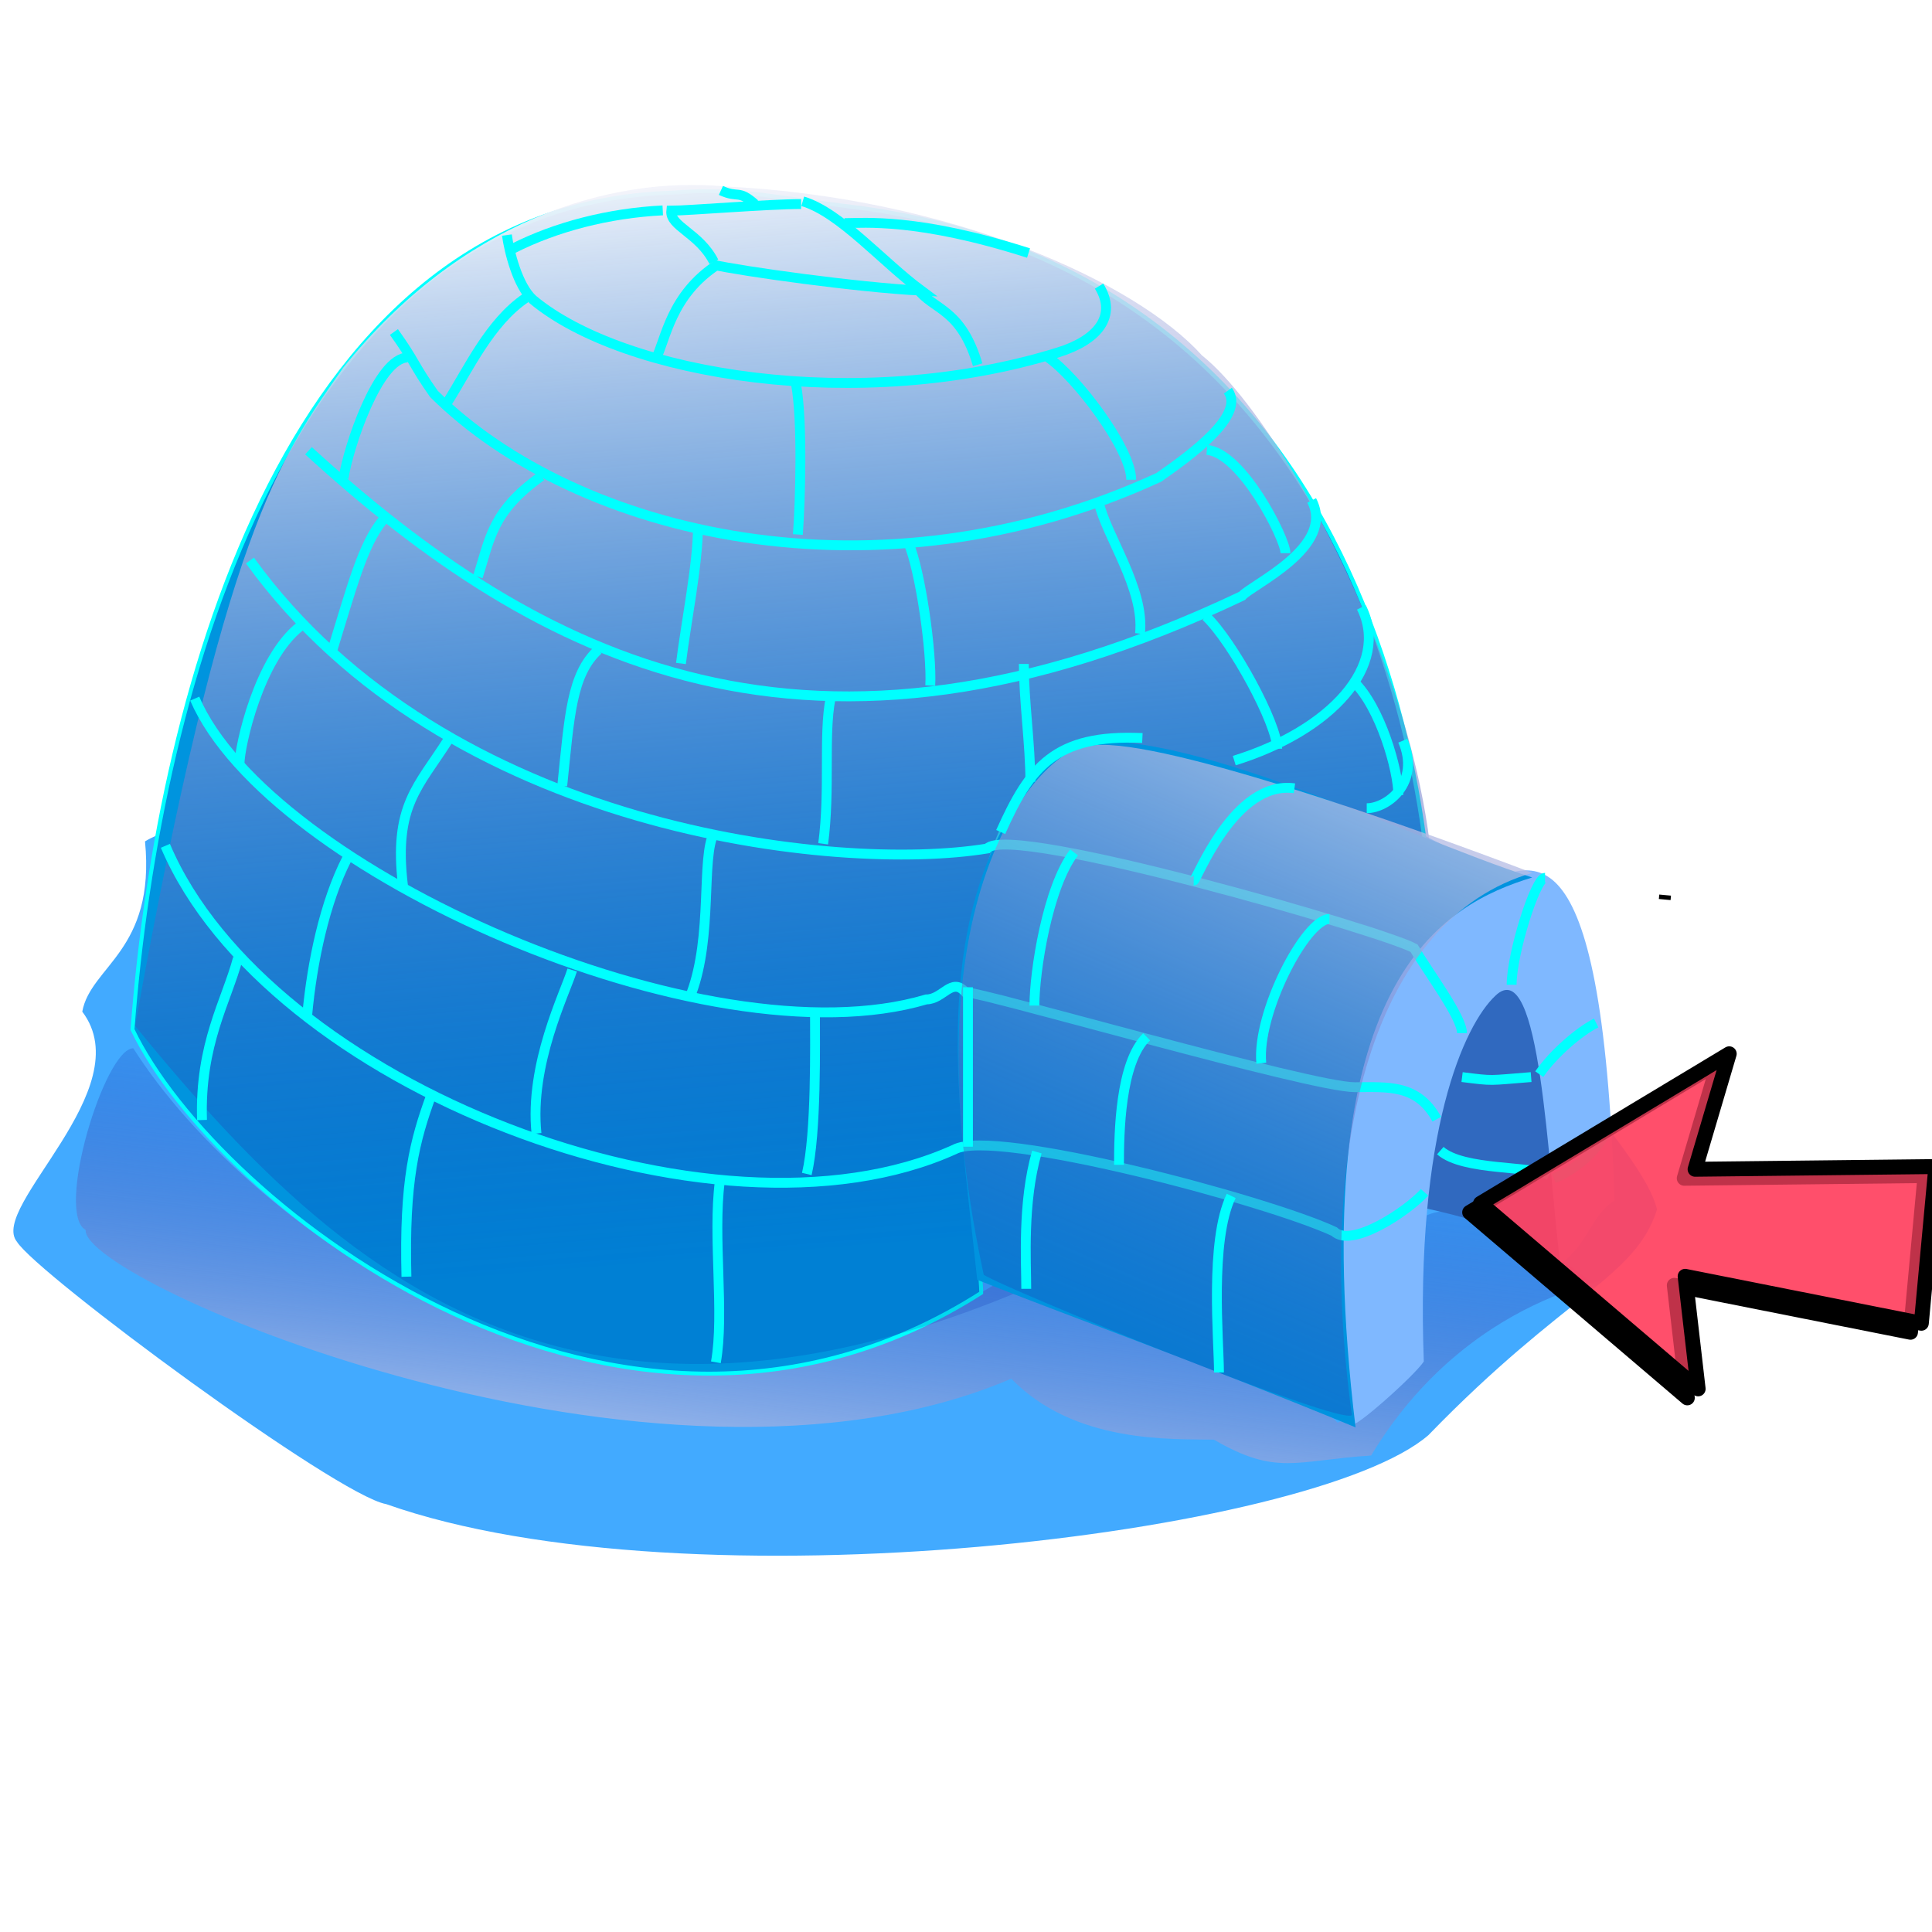
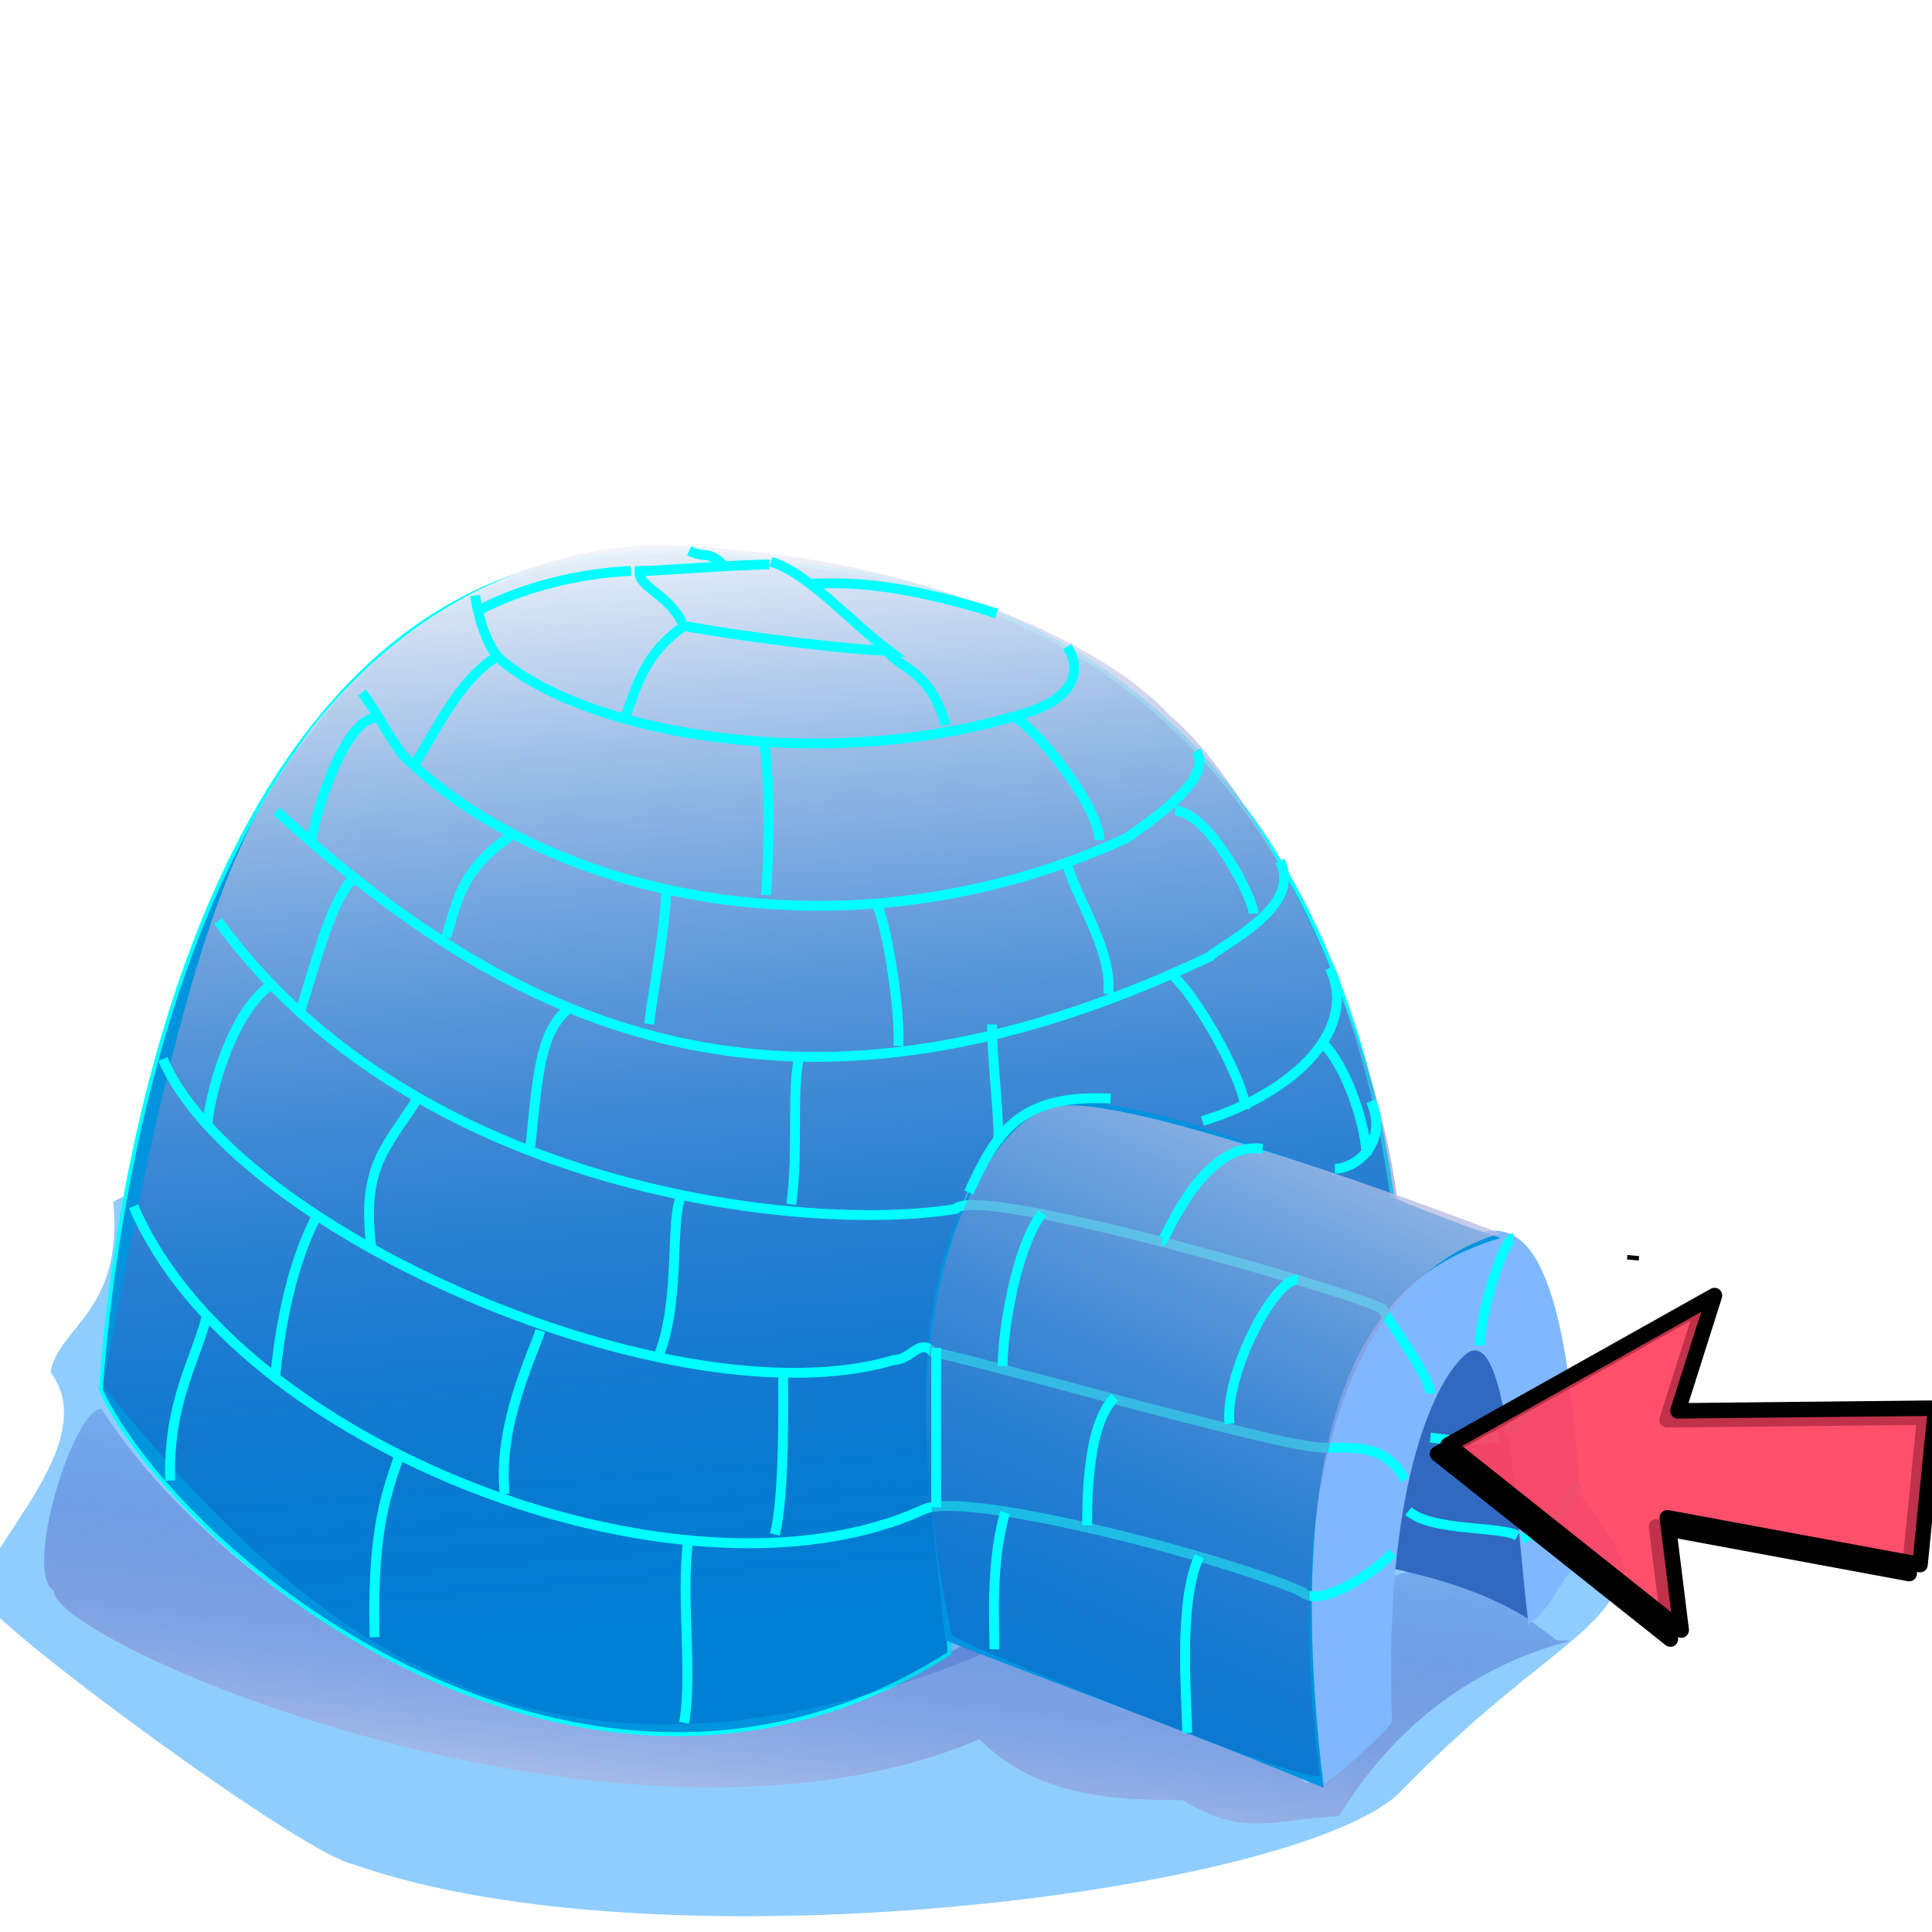
<svg xmlns="http://www.w3.org/2000/svg" xmlns:xlink="http://www.w3.org/1999/xlink" height="48" id="svg32" style="fill:#000000;fill-opacity:0.5;stroke:none" width="48" version="1.0">
  <defs id="defs34">
    <linearGradient id="linearGradient129">
      <stop id="stop130" offset="0" style="stop-color:#0017a2;stop-opacity:0.165;" />
      <stop id="stop131" offset="1" style="stop-color:#ffffff;stop-opacity:1;" />
    </linearGradient>
-     <linearGradient id="linearGradient132" x1="165.306" x2="138.252" xlink:href="#linearGradient129" y1="346.497" y2="47.619" gradientTransform="matrix(0.1029018,0,0,9.341456e-2,-0.3707325,-0.9979155)" gradientUnits="userSpaceOnUse" />
-     <linearGradient id="linearGradient142" x1="248.281" x2="333.287" xlink:href="#linearGradient129" y1="336.286" y2="105.362" gradientTransform="matrix(9.0675228e-2,0,0,0.1060104,-0.3707325,-0.9979155)" gradientUnits="userSpaceOnUse" />
-     <linearGradient id="linearGradient71" x1="107.958" x2="22.31" xlink:href="#linearGradient129" y1="560.437" y2="760.156" gradientTransform="matrix(0.1880011,0,0,5.1130187e-2,-0.3707325,-0.9979155)" gradientUnits="userSpaceOnUse" />
+     <linearGradient id="linearGradient132" x1="165.306" x2="138.252" xlink:href="#linearGradient129" y1="346.497" y2="47.619" gradientTransform="matrix(0.1029018,0,0,9.341456e-2,-1.161427,7.958166)" gradientUnits="userSpaceOnUse" />
+     <linearGradient id="linearGradient142" x1="248.281" x2="333.287" xlink:href="#linearGradient129" y1="336.286" y2="105.362" gradientTransform="matrix(9.0675228e-2,0,0,0.1060104,-1.161427,7.958166)" gradientUnits="userSpaceOnUse" />
+     <linearGradient id="linearGradient71" x1="107.958" x2="22.31" xlink:href="#linearGradient129" y1="560.437" y2="760.156" gradientTransform="matrix(0.1880011,0,0,5.1130187e-2,-1.161427,7.958166)" gradientUnits="userSpaceOnUse" />
  </defs>
-   <path d="M 3.603,20.904 C 3.867,23.623 2.25,24.001 2.044,25.134 C 3.501,27.058 -0.284,29.99 0.421,30.851 C 0.922,31.655 8.37,37.155 9.594,37.369 C 17.089,40.018 32.644,38.125 35.49,35.654 C 38.9,32.136 40.625,31.755 41.168,30.051 C 40.846,28.639 37.831,26.003 38.485,24.906 C 37.94,23.659 35.595,23.788 36.113,21.132 C 34.469,20.272 35.792,21.127 34.616,19.531 C 34.176,19.33 34.062,17.588 33.617,17.588 C 29.609,12.658 10.053,14.272 5.912,18.388 C 5.322,20.54 4.294,20.482 3.603,20.904 z " id="path19" style="fill:#42aaff;fill-opacity:1;fill-rule:evenodd;stroke:none;stroke-width:1px;stroke-linecap:butt;stroke-linejoin:miter;stroke-opacity:1" />
-   <path d="M 3.312,26.044 C 2.603,26.044 1.363,30.128 2.127,30.558 C 2.036,31.858 16.349,38.009 25.125,34.253 C 26.688,35.86 29.067,35.749 30.16,35.768 C 31.721,36.675 32.182,36.283 34.065,36.162 C 36.72,31.76 40.948,31.8 39.478,31.8 C 32.653,26.628 35.291,34.738 33.23,35.344 C 32.461,34.478 26.226,32.513 24.855,31.83 C 15.377,37.646 6.088,30.437 3.312,26.044 z " id="path70" style="fill:url(#linearGradient71);fill-opacity:1;fill-rule:evenodd;stroke:none;stroke-width:1px;stroke-linecap:butt;stroke-linejoin:miter;stroke-opacity:1" />
-   <path d="M 34.43,29.809 C 34.598,29.429 35.31,23.92 35.784,23.92 C 39.378,23.09 38.853,30.735 38.853,31.332 C 37.003,30.062 33.895,29.809 34.43,29.809 z " id="path133" style="fill:#3069bf;fill-opacity:1;fill-rule:evenodd;stroke:none;stroke-width:1px;stroke-linecap:butt;stroke-linejoin:miter;stroke-opacity:1" />
-   <path d="M 41.219,22.28 C 41.316,22.289 41.413,22.298 41.51,22.307" id="path57" style="fill:none;fill-opacity:1;fill-rule:evenodd;stroke:#000000;stroke-width:0.111px;stroke-linecap:butt;stroke-linejoin:miter;stroke-opacity:1" />
-   <path d="M 3.292,25.579 C 3.946,16.95 7.256,5.061 16.69,4.788 C 18.358,4.657 18.939,4.868 21.029,5.12 C 34.334,6.714 36.132,20.552 35.526,26.396 C 34.072,27.942 34.072,28.025 32.618,28.85 C 32.133,25.119 30.437,17.504 26.801,18.763 C 22.682,19.853 24.378,30.857 24.378,32.121 C 15.41,37.846 5.381,29.941 3.292,25.579 z " id="path58" style="font-size:12px;fill:#0094de;fill-opacity:1;fill-rule:evenodd;stroke:#00ffff;stroke-width:0.097;stroke-opacity:1" />
-   <path d="M 8.529,9.133 C 6.934,11.404 5.57,13.22 3.356,25.488 C 9.126,32.544 16.515,39.419 34.074,27.105 C 38.416,22.569 32.532,10.953 29.862,8.829 C 28.235,7.017 23.633,4.903 18.007,4.632 C 15.122,4.363 11.433,5.511 8.529,9.133 z " id="path128" style="fill:url(#linearGradient132);fill-opacity:1;fill-rule:evenodd;stroke:none;stroke-width:1px;stroke-linecap:butt;stroke-linejoin:miter;stroke-opacity:1" />
-   <path d="M 35.374,33.827 C 35.163,28.102 36.377,25.466 37.152,24.739 C 38.281,23.65 38.45,28.98 38.767,31.403 C 39.453,30.919 39.547,30.161 40.114,29.828 C 39.791,20.044 37.988,21.497 36.667,22.013 C 34.133,23.137 32.385,29.83 33.597,35.372 C 33.597,35.553 35.132,34.19 35.374,33.827 z " id="path62" style="fill:#7fb8ff;fill-opacity:1;fill-rule:evenodd;stroke:none;stroke-width:1px;stroke-linecap:butt;stroke-linejoin:miter;stroke-opacity:1" />
-   <path d="M 24.279,31.797 C 26.331,32.615 29.8,33.86 33.678,35.462 C 32.334,24.309 35.884,22.468 38.067,21.801 C 34.723,20.711 28.802,17.742 26.407,18.56 C 22.857,22.104 23.795,27.163 24.279,31.797 z " id="path61" style="fill:#0093df;fill-opacity:1;fill-rule:evenodd;stroke:none;stroke-width:1px;stroke-linecap:butt;stroke-linejoin:miter;stroke-opacity:1" />
-   <path d="M 4.109,21.014 C 6.631,26.964 17.735,31.266 23.714,28.558 C 24.696,28.017 31.46,29.815 33.145,30.596 C 33.58,31.018 34.97,30.094 35.392,29.623" id="path80" style="font-size:12px;fill:none;fill-opacity:1;fill-rule:evenodd;stroke:#00ffff;stroke-width:0.245;stroke-dasharray:none;stroke-opacity:1" />
-   <path d="M 4.838,17.357 C 6.669,21.622 17.547,26.455 23.014,24.83 C 23.429,24.83 23.644,24.267 23.983,24.649 C 24.431,24.649 32.556,27.011 33.659,27.011 C 34.458,27.011 35.214,26.924 35.696,27.806" id="path81" style="font-size:12px;fill:none;fill-opacity:1;fill-rule:evenodd;stroke:#00ffff;stroke-width:0.245;stroke-dasharray:none;stroke-opacity:1" />
-   <path d="M 6.21,13.926 C 11.084,20.669 20.832,21.69 24.528,21.081 C 25.07,20.438 34.41,23.15 35.132,23.558 C 35.487,24.16 36.323,25.269 36.323,25.668" id="path82" style="font-size:12px;fill:none;fill-opacity:1;fill-rule:evenodd;stroke:#00ffff;stroke-width:0.245;stroke-dasharray:none;stroke-opacity:1" />
-   <path d="M 7.664,11.199 C 13.419,16.454 20.147,19.891 30.858,14.806 C 31.116,14.516 33.19,13.585 32.588,12.433" id="path83" style="font-size:12px;fill:none;fill-opacity:1;fill-rule:evenodd;stroke:#00ffff;stroke-width:0.245;stroke-dasharray:none;stroke-opacity:1" />
-   <path d="M 30.665,18.897 C 33.072,18.152 34.546,16.536 33.824,15.091" id="path84" style="font-size:12px;fill:none;fill-opacity:1;fill-rule:evenodd;stroke:#00ffff;stroke-width:0.245;stroke-dasharray:none;stroke-opacity:1" />
-   <path d="M 9.787,8.249 C 10.321,8.993 10.257,9.044 10.782,9.788 C 14.35,13.321 21.812,15.075 28.792,11.859 C 29.591,11.299 30.948,10.316 30.506,9.706" id="path86" style="font-size:12px;fill:none;fill-opacity:1;fill-rule:evenodd;stroke:#00ffff;stroke-width:0.245;stroke-dasharray:none;stroke-opacity:1" />
-   <path d="M 12.594,5.84 C 12.649,6.246 12.861,7.108 13.243,7.447 C 15.503,9.327 21.345,10.284 26.28,8.758 C 27.273,8.453 27.765,7.853 27.306,7.108" id="path87" style="font-size:12px;fill:none;fill-opacity:1;fill-rule:evenodd;stroke:#00ffff;stroke-width:0.245;stroke-dasharray:none;stroke-opacity:1" />
-   <path d="M 5.019,27.827 C 4.958,25.936 5.63,24.865 5.912,23.804" id="path88" style="font-size:12px;fill:none;fill-opacity:1;fill-rule:evenodd;stroke:#00ffff;stroke-width:0.245;stroke-dasharray:none;stroke-opacity:1" />
-   <path d="M 8.621,21.331 C 8.065,22.414 7.753,23.914 7.633,25.211" id="path89" style="font-size:12px;fill:none;fill-opacity:1;fill-rule:evenodd;stroke:#00ffff;stroke-width:0.245;stroke-dasharray:none;stroke-opacity:1" />
-   <path d="M 10.722,27.189 C 10.3,28.339 10.037,29.339 10.098,31.719" id="path90" style="font-size:12px;fill:none;fill-opacity:1;fill-rule:evenodd;stroke:#00ffff;stroke-width:0.245;stroke-dasharray:none;stroke-opacity:1" />
-   <path d="M 17.884,29.349 C 17.704,30.73 18.003,32.628 17.786,33.846" id="path91" style="font-size:12px;fill:none;fill-opacity:1;fill-rule:evenodd;stroke:#00ffff;stroke-width:0.245;stroke-dasharray:none;stroke-opacity:1" />
-   <path d="M 20.635,17.35 C 20.454,18.271 20.631,19.613 20.451,20.964" id="path98" style="font-size:12px;fill:none;fill-opacity:1;fill-rule:evenodd;stroke:#00ffff;stroke-width:0.245;stroke-dasharray:none;stroke-opacity:1" />
-   <path d="M 14.862,16.145 C 14.199,16.755 14.149,17.78 13.969,19.523" id="path99" style="font-size:12px;fill:none;fill-opacity:1;fill-rule:evenodd;stroke:#00ffff;stroke-width:0.245;stroke-dasharray:none;stroke-opacity:1" />
-   <path d="M 9.508,12.928 C 9.008,13.537 8.735,14.61 8.253,16.167" id="path100" style="font-size:12px;fill:none;fill-opacity:1;fill-rule:evenodd;stroke:#00ffff;stroke-width:0.245;stroke-dasharray:none;stroke-opacity:1" />
-   <path d="M 11.143,18.369 C 10.401,19.542 9.771,20.01 10.012,22.004" id="path101" style="font-size:12px;fill:none;fill-opacity:1;fill-rule:evenodd;stroke:#00ffff;stroke-width:0.245;stroke-dasharray:none;stroke-opacity:1" />
-   <path d="M 7.461,15.558 C 6.438,16.348 5.95,18.535 5.95,18.986" id="path102" style="font-size:12px;fill:none;fill-opacity:1;fill-rule:evenodd;stroke:#00ffff;stroke-width:0.245;stroke-dasharray:none;stroke-opacity:1" />
-   <path d="M 17.742,20.689 C 17.413,21.298 17.716,23.244 17.175,24.684" id="path103" style="font-size:12px;fill:none;fill-opacity:1;fill-rule:evenodd;stroke:#00ffff;stroke-width:0.245;stroke-dasharray:none;stroke-opacity:1" />
-   <path d="M 14.216,24.1 C 14.035,24.682 13.149,26.442 13.329,28.162" id="path104" style="font-size:12px;fill:none;fill-opacity:1;fill-rule:evenodd;stroke:#00ffff;stroke-width:0.245;stroke-dasharray:none;stroke-opacity:1" />
-   <path d="M 20.248,25.101 C 20.248,25.952 20.286,28.141 20.045,29.167" id="path105" style="font-size:12px;fill:none;fill-opacity:1;fill-rule:evenodd;stroke:#00ffff;stroke-width:0.245;stroke-dasharray:none;stroke-opacity:1" />
-   <path d="M 29.984,11.178 C 30.855,11.246 31.938,13.386 31.938,13.744" id="path108" style="font-size:12px;fill:none;fill-opacity:1;fill-rule:evenodd;stroke:#00ffff;stroke-width:0.245;stroke-dasharray:none;stroke-opacity:1" />
-   <path d="M 27.297,12.472 C 27.478,13.303 28.444,14.628 28.323,15.743" id="path109" style="font-size:12px;fill:none;fill-opacity:1;fill-rule:evenodd;stroke:#00ffff;stroke-width:0.245;stroke-dasharray:none;stroke-opacity:1" />
-   <path d="M 26.036,8.879 C 26.733,9.353 28.105,11.152 28.105,11.919" id="path110" style="font-size:12px;fill:none;fill-opacity:1;fill-rule:evenodd;stroke:#00ffff;stroke-width:0.245;stroke-dasharray:none;stroke-opacity:1" />
-   <path d="M 19.944,5.002 C 20.867,5.273 21.93,6.51 22.893,7.222 C 21.318,7.143 18.425,6.739 17.702,6.574" id="path111" style="font-size:12px;fill:none;fill-opacity:1;fill-rule:evenodd;stroke:#00ffff;stroke-width:0.245;stroke-dasharray:none;stroke-opacity:1" />
-   <path d="M 19.903,5.07 C 19.086,5.07 17.081,5.234 16.678,5.234 C 16.633,5.623 17.374,5.79 17.735,6.503" id="path112" style="font-size:12px;fill:none;fill-opacity:1;fill-rule:evenodd;stroke:#00ffff;stroke-width:0.245;stroke-dasharray:none;stroke-opacity:1" />
-   <path d="M 16.466,5.227 C 15.116,5.295 13.804,5.637 12.74,6.178" id="path113" style="font-size:12px;fill:none;fill-opacity:1;fill-rule:evenodd;stroke:#00ffff;stroke-width:0.245;stroke-dasharray:none;stroke-opacity:1" />
-   <path d="M 19.779,9.556 C 19.944,10.487 19.884,12.443 19.823,13.28" id="path114" style="font-size:12px;fill:none;fill-opacity:1;fill-rule:evenodd;stroke:#00ffff;stroke-width:0.245;stroke-dasharray:none;stroke-opacity:1" />
-   <path d="M 22.57,13.487 C 22.871,14.188 23.158,16.237 23.112,17.033" id="path115" style="font-size:12px;fill:none;fill-opacity:1;fill-rule:evenodd;stroke:#00ffff;stroke-width:0.245;stroke-dasharray:none;stroke-opacity:1" />
-   <path d="M 17.34,13.098 C 17.34,14.007 17.039,15.497 16.918,16.484" id="path116" style="font-size:12px;fill:none;fill-opacity:1;fill-rule:evenodd;stroke:#00ffff;stroke-width:0.245;stroke-dasharray:none;stroke-opacity:1" />
-   <path d="M 13.449,11.83 C 12.214,12.71 12.172,13.398 11.872,14.328" id="path117" style="font-size:12px;fill:none;fill-opacity:1;fill-rule:evenodd;stroke:#00ffff;stroke-width:0.245;stroke-dasharray:none;stroke-opacity:1" />
-   <path d="M 13.059,7.404 C 12.166,8.013 11.647,9.154 11.105,10.012" id="path118" style="font-size:12px;fill:none;fill-opacity:1;fill-rule:evenodd;stroke:#00ffff;stroke-width:0.245;stroke-dasharray:none;stroke-opacity:1" />
-   <path d="M 10.129,8.883 C 9.397,8.883 8.656,11.094 8.535,11.88" id="path119" style="font-size:12px;fill:none;fill-opacity:1;fill-rule:evenodd;stroke:#00ffff;stroke-width:0.245;stroke-dasharray:none;stroke-opacity:1" />
-   <path d="M 37.556,24.467 C 37.556,23.699 38.147,21.808 38.386,21.808" id="path120" style="font-size:12px;fill:none;fill-opacity:1;fill-rule:evenodd;stroke:#00ffff;stroke-width:0.245;stroke-dasharray:none;stroke-opacity:1" />
-   <path d="M 38.243,26.687 C 38.604,26.164 39.25,25.618 39.656,25.415" id="path121" style="font-size:12px;fill:none;fill-opacity:1;fill-rule:evenodd;stroke:#00ffff;stroke-width:0.245;stroke-dasharray:none;stroke-opacity:1" />
-   <path d="M 38.604,29.278 C 39.43,28.94 39.957,28.209 39.957,27.892" id="path122" style="font-size:12px;fill:none;fill-opacity:1;fill-rule:evenodd;stroke:#00ffff;stroke-width:0.245;stroke-dasharray:none;stroke-opacity:1" />
-   <path d="M 17.851,6.558 C 16.648,7.33 16.544,8.453 16.287,8.927" id="path124" style="font-size:12px;fill:none;fill-opacity:1;fill-rule:evenodd;stroke:#00ffff;stroke-width:0.245;stroke-dasharray:none;stroke-opacity:1" />
-   <path d="M 22.786,7.167 C 23.18,7.709 23.869,7.639 24.29,9.062" id="path125" style="font-size:12px;fill:none;fill-opacity:1;fill-rule:evenodd;stroke:#00ffff;stroke-width:0.245;stroke-dasharray:none;stroke-opacity:1" />
-   <path d="M 20.98,5.543 C 21.462,5.543 22.806,5.407 25.554,6.287" id="path126" style="font-size:12px;fill:none;fill-opacity:1;fill-rule:evenodd;stroke:#00ffff;stroke-width:0.245;stroke-dasharray:none;stroke-opacity:1" />
-   <path d="M 18.754,5.069 C 18.333,4.699 18.351,4.934 17.911,4.731" id="path127" style="font-size:12px;fill:none;fill-opacity:1;fill-rule:evenodd;stroke:#00ffff;stroke-width:0.245;stroke-dasharray:none;stroke-opacity:1" />
-   <path d="M 38.492,29.197 C 38.06,28.954 36.363,29.095 35.784,28.587" id="path134" style="font-size:12px;fill:none;fill-opacity:1;fill-rule:evenodd;stroke:#00ffff;stroke-width:0.245;stroke-dasharray:none;stroke-opacity:1" />
-   <path d="M 38.04,26.76 C 36.957,26.845 37.131,26.861 36.325,26.76" id="path135" style="font-size:12px;fill:none;fill-opacity:1;fill-rule:evenodd;stroke:#00ffff;stroke-width:0.245;stroke-dasharray:none;stroke-opacity:1" />
-   <path d="M 24.44,31.67 C 22.364,21.986 26.029,18.511 27.028,18.539 C 28.502,18.2 35.001,20.516 38.07,21.686 C 34.159,22.82 32.654,28.342 33.587,35.156 C 33.334,35.441 24.863,31.975 24.44,31.67 z " id="path141" style="fill:url(#linearGradient142);fill-opacity:1;fill-rule:evenodd;stroke:none;stroke-width:1px;stroke-linecap:butt;stroke-linejoin:miter;stroke-opacity:1" />
-   <path d="M 33.956,20.08 C 34.463,20.08 35.303,19.453 34.853,18.402" id="path85" style="font-size:12px;fill:none;fill-opacity:1;fill-rule:evenodd;stroke:#00ffff;stroke-width:0.245;stroke-dasharray:none;stroke-opacity:1" />
-   <path d="M 25.76,28.622 C 25.399,29.887 25.497,31.327 25.497,32.021" id="path92" style="font-size:12px;fill:none;fill-opacity:1;fill-rule:evenodd;stroke:#00ffff;stroke-width:0.245;stroke-dasharray:none;stroke-opacity:1" />
-   <path d="M 30.589,29.712 C 30.047,30.833 30.285,33.312 30.285,34.099" id="path93" style="font-size:12px;fill:none;fill-opacity:1;fill-rule:evenodd;stroke:#00ffff;stroke-width:0.245;stroke-dasharray:none;stroke-opacity:1" />
-   <path d="M 28.488,25.76 C 27.826,26.398 27.801,28.165 27.801,28.939" id="path94" style="font-size:12px;fill:none;fill-opacity:1;fill-rule:evenodd;stroke:#00ffff;stroke-width:0.245;stroke-dasharray:none;stroke-opacity:1" />
-   <path d="M 33.031,22.831 C 32.436,22.831 31.216,25.181 31.337,26.416" id="path95" style="font-size:12px;fill:none;fill-opacity:1;fill-rule:evenodd;stroke:#00ffff;stroke-width:0.245;stroke-dasharray:none;stroke-opacity:1" />
-   <path d="M 26.685,21.178 C 26.023,22.049 25.7,24.143 25.7,24.983" id="path96" style="font-size:12px;fill:none;fill-opacity:1;fill-rule:evenodd;stroke:#00ffff;stroke-width:0.245;stroke-dasharray:none;stroke-opacity:1" />
-   <path d="M 32.16,19.585 C 30.656,19.378 29.731,21.88 29.657,21.88" id="path97" style="font-size:12px;fill:none;fill-opacity:1;fill-rule:evenodd;stroke:#00ffff;stroke-width:0.245;stroke-dasharray:none;stroke-opacity:1" />
-   <path d="M 25.437,16.495 C 25.437,17.409 25.599,18.506 25.599,19.421" id="path106" style="font-size:12px;fill:none;fill-opacity:1;fill-rule:evenodd;stroke:#00ffff;stroke-width:0.245;stroke-dasharray:none;stroke-opacity:1" />
-   <path d="M 29.961,15.312 C 30.623,15.942 31.732,17.983 31.732,18.601" id="path107" style="font-size:12px;fill:none;fill-opacity:1;fill-rule:evenodd;stroke:#00ffff;stroke-width:0.245;stroke-dasharray:none;stroke-opacity:1" />
-   <path d="M 33.632,16.936 C 34.294,17.567 34.741,19.134 34.741,19.752" id="path123" style="font-size:12px;fill:none;fill-opacity:1;fill-rule:evenodd;stroke:#00ffff;stroke-width:0.245;stroke-dasharray:none;stroke-opacity:1" />
-   <path d="M 24.049,28.489 C 24.049,27.828 24.049,25.206 24.049,24.529" id="path136" style="font-size:12px;fill:none;fill-opacity:1;fill-rule:evenodd;stroke:#00ffff;stroke-width:0.245;stroke-dasharray:none;stroke-opacity:1" />
-   <path d="M 24.862,20.671 C 25.584,19.06 26.2,18.234 28.382,18.336" id="path140" style="font-size:12px;fill:none;fill-opacity:1;fill-rule:evenodd;stroke:#00ffff;stroke-width:0.245;stroke-dasharray:none;stroke-opacity:1" />
+   <path d="M 2.813,29.86 C 3.076,32.579 1.459,32.957 1.253,34.09 C 2.711,36.014 -1.075,38.946 -0.37,39.808 C 0.131,40.611 7.579,46.111 8.803,46.325 C 16.299,48.974 31.853,47.081 34.699,44.61 C 38.109,41.092 39.834,40.711 40.377,39.007 C 40.056,37.595 37.041,34.959 37.694,33.862 C 37.15,32.615 34.804,32.744 35.323,30.088 C 33.679,29.228 35.002,30.083 33.825,28.488 C 33.386,28.286 33.271,26.544 32.827,26.544 C 28.819,21.614 9.262,23.228 5.122,27.344 C 4.531,29.496 3.503,29.438 2.813,29.86 z" id="path19" style="fill:#42aaff;fill-opacity:0.588;fill-rule:evenodd;stroke:none;stroke-width:1px;stroke-linecap:butt;stroke-linejoin:miter;stroke-opacity:1" />
+   <path d="M 2.521,35.001 C 1.812,35.001 0.572,39.084 1.336,39.514 C 1.245,40.814 15.559,46.965 24.334,43.209 C 25.898,44.816 28.276,44.705 29.37,44.724 C 30.93,45.631 31.392,45.239 33.274,45.118 C 35.93,40.716 40.157,40.756 38.687,40.756 C 31.862,35.584 34.5,43.694 32.44,44.3 C 31.67,43.434 25.435,41.469 24.065,40.786 C 14.587,46.602 5.297,39.393 2.521,35.001 z" id="path70" style="fill:url(#linearGradient71);fill-opacity:1;fill-rule:evenodd;stroke:none;stroke-width:1px;stroke-linecap:butt;stroke-linejoin:miter;stroke-opacity:1" />
+   <path d="M 33.639,38.765 C 33.808,38.385 34.519,32.876 34.993,32.876 C 38.587,32.046 38.062,39.691 38.062,40.288 C 36.212,39.018 33.104,38.765 33.639,38.765 z" id="path133" style="fill:#3069bf;fill-opacity:1;fill-rule:evenodd;stroke:none;stroke-width:1px;stroke-linecap:butt;stroke-linejoin:miter;stroke-opacity:1" />
+   <path d="M 40.428,31.236 C 40.525,31.245 40.622,31.254 40.719,31.263" id="path57" style="fill:none;fill-opacity:1;fill-rule:evenodd;stroke:#000000;stroke-width:0.111px;stroke-linecap:butt;stroke-linejoin:miter;stroke-opacity:1" />
+   <path d="M 2.501,34.535 C 3.155,25.906 6.465,14.017 15.9,13.744 C 17.568,13.613 18.148,13.824 20.238,14.076 C 33.543,15.67 35.341,29.508 34.736,35.352 C 33.281,36.898 33.281,36.981 31.827,37.806 C 31.343,34.076 29.646,26.46 26.011,27.719 C 21.891,28.809 23.587,39.814 23.587,41.078 C 14.619,46.802 4.59,38.897 2.501,34.535 z" id="path58" style="font-size:12px;fill:#0094de;fill-opacity:1;fill-rule:evenodd;stroke:#00ffff;stroke-width:0.097;stroke-opacity:1" />
+   <path d="M 7.739,18.089 C 6.143,20.36 4.779,22.176 2.565,34.444 C 8.336,41.5 15.725,48.375 33.283,36.061 C 37.625,31.525 31.742,19.909 29.071,17.785 C 27.444,15.973 22.842,13.859 17.216,13.588 C 14.332,13.319 10.643,14.467 7.739,18.089 z" id="path128" style="fill:url(#linearGradient132);fill-opacity:1;fill-rule:evenodd;stroke:none;stroke-width:1px;stroke-linecap:butt;stroke-linejoin:miter;stroke-opacity:1" />
+   <path d="M 34.584,42.783 C 34.372,37.058 35.586,34.422 36.361,33.696 C 37.491,32.606 37.659,37.936 37.977,40.359 C 38.662,39.875 38.757,39.117 39.323,38.784 C 39,29 37.197,30.453 35.876,30.969 C 33.342,32.093 31.594,38.786 32.806,44.328 C 32.806,44.509 34.341,43.146 34.584,42.783 z" id="path62" style="fill:#7fb8ff;fill-opacity:1;fill-rule:evenodd;stroke:none;stroke-width:1px;stroke-linecap:butt;stroke-linejoin:miter;stroke-opacity:1" />
+   <path d="M 23.489,40.753 C 25.54,41.571 29.009,42.816 32.887,44.418 C 31.544,33.265 35.093,31.424 37.276,30.757 C 33.932,29.667 28.012,26.698 25.616,27.516 C 22.066,31.06 23.004,36.119 23.489,40.753 z" id="path61" style="fill:#0093df;fill-opacity:1;fill-rule:evenodd;stroke:none;stroke-width:1px;stroke-linecap:butt;stroke-linejoin:miter;stroke-opacity:1" />
+   <path d="M 3.319,29.97 C 5.841,35.92 16.944,40.222 22.923,37.514 C 23.905,36.973 30.669,38.771 32.354,39.552 C 32.79,39.974 34.18,39.05 34.601,38.579" id="path80" style="font-size:12px;fill:none;fill-opacity:1;fill-rule:evenodd;stroke:#00ffff;stroke-width:0.245;stroke-dasharray:none;stroke-opacity:1" />
+   <path d="M 4.047,26.314 C 5.878,30.578 16.757,35.411 22.223,33.786 C 22.638,33.786 22.853,33.223 23.192,33.605 C 23.64,33.605 31.766,35.967 32.868,35.967 C 33.667,35.967 34.424,35.88 34.905,36.762" id="path81" style="font-size:12px;fill:none;fill-opacity:1;fill-rule:evenodd;stroke:#00ffff;stroke-width:0.245;stroke-dasharray:none;stroke-opacity:1" />
+   <path d="M 5.419,22.882 C 10.293,29.625 20.041,30.647 23.737,30.037 C 24.28,29.394 33.619,32.106 34.341,32.514 C 34.696,33.116 35.532,34.225 35.532,34.624" id="path82" style="font-size:12px;fill:none;fill-opacity:1;fill-rule:evenodd;stroke:#00ffff;stroke-width:0.245;stroke-dasharray:none;stroke-opacity:1" />
+   <path d="M 6.873,20.156 C 12.628,25.411 19.356,28.847 30.068,23.762 C 30.325,23.472 32.399,22.541 31.797,21.389" id="path83" style="font-size:12px;fill:none;fill-opacity:1;fill-rule:evenodd;stroke:#00ffff;stroke-width:0.245;stroke-dasharray:none;stroke-opacity:1" />
+   <path d="M 29.874,27.853 C 32.281,27.108 33.755,25.492 33.033,24.047" id="path84" style="font-size:12px;fill:none;fill-opacity:1;fill-rule:evenodd;stroke:#00ffff;stroke-width:0.245;stroke-dasharray:none;stroke-opacity:1" />
+   <path d="M 8.996,17.205 C 9.53,17.949 9.466,18 9.991,18.744 C 13.559,22.277 21.021,24.031 28.002,20.815 C 28.8,20.255 30.158,19.272 29.716,18.663" id="path86" style="font-size:12px;fill:none;fill-opacity:1;fill-rule:evenodd;stroke:#00ffff;stroke-width:0.245;stroke-dasharray:none;stroke-opacity:1" />
+   <path d="M 11.803,14.796 C 11.858,15.202 12.071,16.064 12.453,16.403 C 14.712,18.283 20.555,19.24 25.489,17.714 C 26.482,17.409 26.974,16.809 26.515,16.064" id="path87" style="font-size:12px;fill:none;fill-opacity:1;fill-rule:evenodd;stroke:#00ffff;stroke-width:0.245;stroke-dasharray:none;stroke-opacity:1" />
+   <path d="M 4.228,36.783 C 4.168,34.892 4.84,33.821 5.121,32.76" id="path88" style="font-size:12px;fill:none;fill-opacity:1;fill-rule:evenodd;stroke:#00ffff;stroke-width:0.245;stroke-dasharray:none;stroke-opacity:1" />
+   <path d="M 7.83,30.287 C 7.274,31.37 6.962,32.871 6.842,34.167" id="path89" style="font-size:12px;fill:none;fill-opacity:1;fill-rule:evenodd;stroke:#00ffff;stroke-width:0.245;stroke-dasharray:none;stroke-opacity:1" />
+   <path d="M 9.931,36.145 C 9.51,37.295 9.247,38.295 9.307,40.675" id="path90" style="font-size:12px;fill:none;fill-opacity:1;fill-rule:evenodd;stroke:#00ffff;stroke-width:0.245;stroke-dasharray:none;stroke-opacity:1" />
+   <path d="M 17.094,38.305 C 16.913,39.686 17.212,41.584 16.996,42.802" id="path91" style="font-size:12px;fill:none;fill-opacity:1;fill-rule:evenodd;stroke:#00ffff;stroke-width:0.245;stroke-dasharray:none;stroke-opacity:1" />
+   <path d="M 19.844,26.306 C 19.663,27.227 19.841,28.569 19.66,29.92" id="path98" style="font-size:12px;fill:none;fill-opacity:1;fill-rule:evenodd;stroke:#00ffff;stroke-width:0.245;stroke-dasharray:none;stroke-opacity:1" />
+   <path d="M 14.072,25.101 C 13.408,25.711 13.359,26.737 13.178,28.48" id="path99" style="font-size:12px;fill:none;fill-opacity:1;fill-rule:evenodd;stroke:#00ffff;stroke-width:0.245;stroke-dasharray:none;stroke-opacity:1" />
+   <path d="M 8.717,21.884 C 8.218,22.493 7.944,23.566 7.463,25.123" id="path100" style="font-size:12px;fill:none;fill-opacity:1;fill-rule:evenodd;stroke:#00ffff;stroke-width:0.245;stroke-dasharray:none;stroke-opacity:1" />
+   <path d="M 10.352,27.325 C 9.61,28.498 8.98,28.966 9.221,30.96" id="path101" style="font-size:12px;fill:none;fill-opacity:1;fill-rule:evenodd;stroke:#00ffff;stroke-width:0.245;stroke-dasharray:none;stroke-opacity:1" />
+   <path d="M 6.67,24.514 C 5.647,25.304 5.159,27.491 5.159,27.942" id="path102" style="font-size:12px;fill:none;fill-opacity:1;fill-rule:evenodd;stroke:#00ffff;stroke-width:0.245;stroke-dasharray:none;stroke-opacity:1" />
+   <path d="M 16.951,29.645 C 16.623,30.254 16.925,32.2 16.384,33.64" id="path103" style="font-size:12px;fill:none;fill-opacity:1;fill-rule:evenodd;stroke:#00ffff;stroke-width:0.245;stroke-dasharray:none;stroke-opacity:1" />
+   <path d="M 13.425,33.056 C 13.245,33.638 12.358,35.398 12.538,37.118" id="path104" style="font-size:12px;fill:none;fill-opacity:1;fill-rule:evenodd;stroke:#00ffff;stroke-width:0.245;stroke-dasharray:none;stroke-opacity:1" />
+   <path d="M 19.457,34.057 C 19.457,34.908 19.495,37.097 19.254,38.123" id="path105" style="font-size:12px;fill:none;fill-opacity:1;fill-rule:evenodd;stroke:#00ffff;stroke-width:0.245;stroke-dasharray:none;stroke-opacity:1" />
+   <path d="M 29.193,20.134 C 30.065,20.202 31.148,22.342 31.148,22.7" id="path108" style="font-size:12px;fill:none;fill-opacity:1;fill-rule:evenodd;stroke:#00ffff;stroke-width:0.245;stroke-dasharray:none;stroke-opacity:1" />
+   <path d="M 26.506,21.428 C 26.687,22.259 27.653,23.584 27.533,24.699" id="path109" style="font-size:12px;fill:none;fill-opacity:1;fill-rule:evenodd;stroke:#00ffff;stroke-width:0.245;stroke-dasharray:none;stroke-opacity:1" />
+   <path d="M 25.245,17.835 C 25.942,18.309 27.314,20.108 27.314,20.875" id="path110" style="font-size:12px;fill:none;fill-opacity:1;fill-rule:evenodd;stroke:#00ffff;stroke-width:0.245;stroke-dasharray:none;stroke-opacity:1" />
+   <path d="M 19.153,13.958 C 20.076,14.229 21.14,15.466 22.103,16.178 C 20.528,16.099 17.634,15.695 16.912,15.53" id="path111" style="font-size:12px;fill:none;fill-opacity:1;fill-rule:evenodd;stroke:#00ffff;stroke-width:0.245;stroke-dasharray:none;stroke-opacity:1" />
+   <path d="M 19.112,14.026 C 18.296,14.026 16.29,14.19 15.887,14.19 C 15.842,14.579 16.583,14.746 16.945,15.459" id="path112" style="font-size:12px;fill:none;fill-opacity:1;fill-rule:evenodd;stroke:#00ffff;stroke-width:0.245;stroke-dasharray:none;stroke-opacity:1" />
+   <path d="M 15.675,14.183 C 14.326,14.251 13.013,14.593 11.949,15.134" id="path113" style="font-size:12px;fill:none;fill-opacity:1;fill-rule:evenodd;stroke:#00ffff;stroke-width:0.245;stroke-dasharray:none;stroke-opacity:1" />
+   <path d="M 18.988,18.512 C 19.153,19.443 19.093,21.399 19.033,22.236" id="path114" style="font-size:12px;fill:none;fill-opacity:1;fill-rule:evenodd;stroke:#00ffff;stroke-width:0.245;stroke-dasharray:none;stroke-opacity:1" />
+   <path d="M 21.779,22.443 C 22.08,23.144 22.367,25.193 22.321,25.989" id="path115" style="font-size:12px;fill:none;fill-opacity:1;fill-rule:evenodd;stroke:#00ffff;stroke-width:0.245;stroke-dasharray:none;stroke-opacity:1" />
+   <path d="M 16.549,22.055 C 16.549,22.963 16.248,24.453 16.128,25.44" id="path116" style="font-size:12px;fill:none;fill-opacity:1;fill-rule:evenodd;stroke:#00ffff;stroke-width:0.245;stroke-dasharray:none;stroke-opacity:1" />
+   <path d="M 12.659,20.786 C 11.423,21.666 11.382,22.355 11.081,23.284" id="path117" style="font-size:12px;fill:none;fill-opacity:1;fill-rule:evenodd;stroke:#00ffff;stroke-width:0.245;stroke-dasharray:none;stroke-opacity:1" />
+   <path d="M 12.269,16.36 C 11.375,16.969 10.856,18.11 10.314,18.969" id="path118" style="font-size:12px;fill:none;fill-opacity:1;fill-rule:evenodd;stroke:#00ffff;stroke-width:0.245;stroke-dasharray:none;stroke-opacity:1" />
+   <path d="M 9.338,17.839 C 8.606,17.839 7.865,20.05 7.745,20.836" id="path119" style="font-size:12px;fill:none;fill-opacity:1;fill-rule:evenodd;stroke:#00ffff;stroke-width:0.245;stroke-dasharray:none;stroke-opacity:1" />
+   <path d="M 36.765,33.423 C 36.765,32.655 37.356,30.764 37.595,30.764" id="path120" style="font-size:12px;fill:none;fill-opacity:1;fill-rule:evenodd;stroke:#00ffff;stroke-width:0.245;stroke-dasharray:none;stroke-opacity:1" />
+   <path d="M 37.452,35.643 C 37.813,35.12 38.459,34.574 38.865,34.371" id="path121" style="font-size:12px;fill:none;fill-opacity:1;fill-rule:evenodd;stroke:#00ffff;stroke-width:0.245;stroke-dasharray:none;stroke-opacity:1" />
+   <path d="M 37.813,38.234 C 38.64,37.896 39.166,37.165 39.166,36.848" id="path122" style="font-size:12px;fill:none;fill-opacity:1;fill-rule:evenodd;stroke:#00ffff;stroke-width:0.245;stroke-dasharray:none;stroke-opacity:1" />
+   <path d="M 17.06,15.514 C 15.857,16.286 15.753,17.409 15.496,17.883" id="path124" style="font-size:12px;fill:none;fill-opacity:1;fill-rule:evenodd;stroke:#00ffff;stroke-width:0.245;stroke-dasharray:none;stroke-opacity:1" />
+   <path d="M 21.995,16.123 C 22.389,16.665 23.078,16.595 23.499,18.018" id="path125" style="font-size:12px;fill:none;fill-opacity:1;fill-rule:evenodd;stroke:#00ffff;stroke-width:0.245;stroke-dasharray:none;stroke-opacity:1" />
+   <path d="M 20.19,14.499 C 20.671,14.499 22.015,14.363 24.763,15.243" id="path126" style="font-size:12px;fill:none;fill-opacity:1;fill-rule:evenodd;stroke:#00ffff;stroke-width:0.245;stroke-dasharray:none;stroke-opacity:1" />
+   <path d="M 17.963,14.025 C 17.542,13.656 17.561,13.89 17.121,13.687" id="path127" style="font-size:12px;fill:none;fill-opacity:1;fill-rule:evenodd;stroke:#00ffff;stroke-width:0.245;stroke-dasharray:none;stroke-opacity:1" />
+   <path d="M 37.701,38.153 C 37.269,37.91 35.572,38.051 34.993,37.543" id="path134" style="font-size:12px;fill:none;fill-opacity:1;fill-rule:evenodd;stroke:#00ffff;stroke-width:0.245;stroke-dasharray:none;stroke-opacity:1" />
+   <path d="M 37.25,35.716 C 36.166,35.801 36.34,35.817 35.535,35.716" id="path135" style="font-size:12px;fill:none;fill-opacity:1;fill-rule:evenodd;stroke:#00ffff;stroke-width:0.245;stroke-dasharray:none;stroke-opacity:1" />
+   <path d="M 23.65,40.626 C 21.574,30.942 25.239,27.467 26.237,27.495 C 27.712,27.156 34.211,29.472 37.28,30.642 C 33.368,31.776 31.864,37.298 32.796,44.112 C 32.543,44.397 24.073,40.931 23.65,40.626 z" id="path141" style="fill:url(#linearGradient142);fill-opacity:1;fill-rule:evenodd;stroke:none;stroke-width:1px;stroke-linecap:butt;stroke-linejoin:miter;stroke-opacity:1" />
+   <path d="M 33.166,29.036 C 33.672,29.036 34.512,28.409 34.063,27.358" id="path85" style="font-size:12px;fill:none;fill-opacity:1;fill-rule:evenodd;stroke:#00ffff;stroke-width:0.245;stroke-dasharray:none;stroke-opacity:1" />
+   <path d="M 24.97,37.578 C 24.609,38.843 24.707,40.283 24.707,40.977" id="path92" style="font-size:12px;fill:none;fill-opacity:1;fill-rule:evenodd;stroke:#00ffff;stroke-width:0.245;stroke-dasharray:none;stroke-opacity:1" />
+   <path d="M 29.798,38.668 C 29.257,39.789 29.494,42.268 29.494,43.055" id="path93" style="font-size:12px;fill:none;fill-opacity:1;fill-rule:evenodd;stroke:#00ffff;stroke-width:0.245;stroke-dasharray:none;stroke-opacity:1" />
+   <path d="M 27.698,34.716 C 27.036,35.354 27.01,37.121 27.01,37.895" id="path94" style="font-size:12px;fill:none;fill-opacity:1;fill-rule:evenodd;stroke:#00ffff;stroke-width:0.245;stroke-dasharray:none;stroke-opacity:1" />
+   <path d="M 32.241,31.787 C 31.645,31.787 30.425,34.137 30.546,35.372" id="path95" style="font-size:12px;fill:none;fill-opacity:1;fill-rule:evenodd;stroke:#00ffff;stroke-width:0.245;stroke-dasharray:none;stroke-opacity:1" />
+   <path d="M 25.895,30.134 C 25.233,31.005 24.91,33.099 24.91,33.939" id="path96" style="font-size:12px;fill:none;fill-opacity:1;fill-rule:evenodd;stroke:#00ffff;stroke-width:0.245;stroke-dasharray:none;stroke-opacity:1" />
+   <path d="M 31.369,28.541 C 29.865,28.334 28.941,30.836 28.867,30.836" id="path97" style="font-size:12px;fill:none;fill-opacity:1;fill-rule:evenodd;stroke:#00ffff;stroke-width:0.245;stroke-dasharray:none;stroke-opacity:1" />
+   <path d="M 24.647,25.451 C 24.647,26.365 24.808,27.462 24.808,28.377" id="path106" style="font-size:12px;fill:none;fill-opacity:1;fill-rule:evenodd;stroke:#00ffff;stroke-width:0.245;stroke-dasharray:none;stroke-opacity:1" />
+   <path d="M 29.171,24.268 C 29.833,24.898 30.941,26.939 30.941,27.557" id="path107" style="font-size:12px;fill:none;fill-opacity:1;fill-rule:evenodd;stroke:#00ffff;stroke-width:0.245;stroke-dasharray:none;stroke-opacity:1" />
+   <path d="M 32.841,25.893 C 33.503,26.523 33.95,28.09 33.95,28.708" id="path123" style="font-size:12px;fill:none;fill-opacity:1;fill-rule:evenodd;stroke:#00ffff;stroke-width:0.245;stroke-dasharray:none;stroke-opacity:1" />
+   <path d="M 23.259,37.445 C 23.259,36.784 23.259,34.162 23.259,33.485" id="path136" style="font-size:12px;fill:none;fill-opacity:1;fill-rule:evenodd;stroke:#00ffff;stroke-width:0.245;stroke-dasharray:none;stroke-opacity:1" />
+   <path d="M 24.071,29.627 C 24.793,28.016 25.409,27.19 27.591,27.292" id="path140" style="font-size:12px;fill:none;fill-opacity:1;fill-rule:evenodd;stroke:#00ffff;stroke-width:0.245;stroke-dasharray:none;stroke-opacity:1" />
  <use height="1052.362" id="use1503" transform="translate(-0.2693538,0.2236467)" width="744.094" x="0" xlink:href="#rect899" y="0" />
-   <path d="M 42.962,26.181 L 42.114,29.05 L 48.096,28.983 L 47.735,32.876 L 41.867,31.71 L 42.19,34.506 L 36.783,29.897 L 42.962,26.181 z " id="rect899" style="fill:#ff4361;fill-opacity:0.75;fill-rule:evenodd;stroke:#000000;stroke-width:0.371;stroke-linecap:round;stroke-linejoin:round;stroke-miterlimit:4;stroke-opacity:1" />
+   <path d="M 42.596,32.187 L 41.688,35.052 L 48.089,34.985 L 47.703,38.872 L 41.424,37.708 L 41.77,40.499 L 35.983,35.898 L 42.596,32.187 z" id="rect899" style="fill:#ff4361;fill-opacity:0.75;fill-rule:evenodd;stroke:#000000;stroke-width:0.384;stroke-linecap:round;stroke-linejoin:round;stroke-miterlimit:4;stroke-opacity:1" />
</svg>
